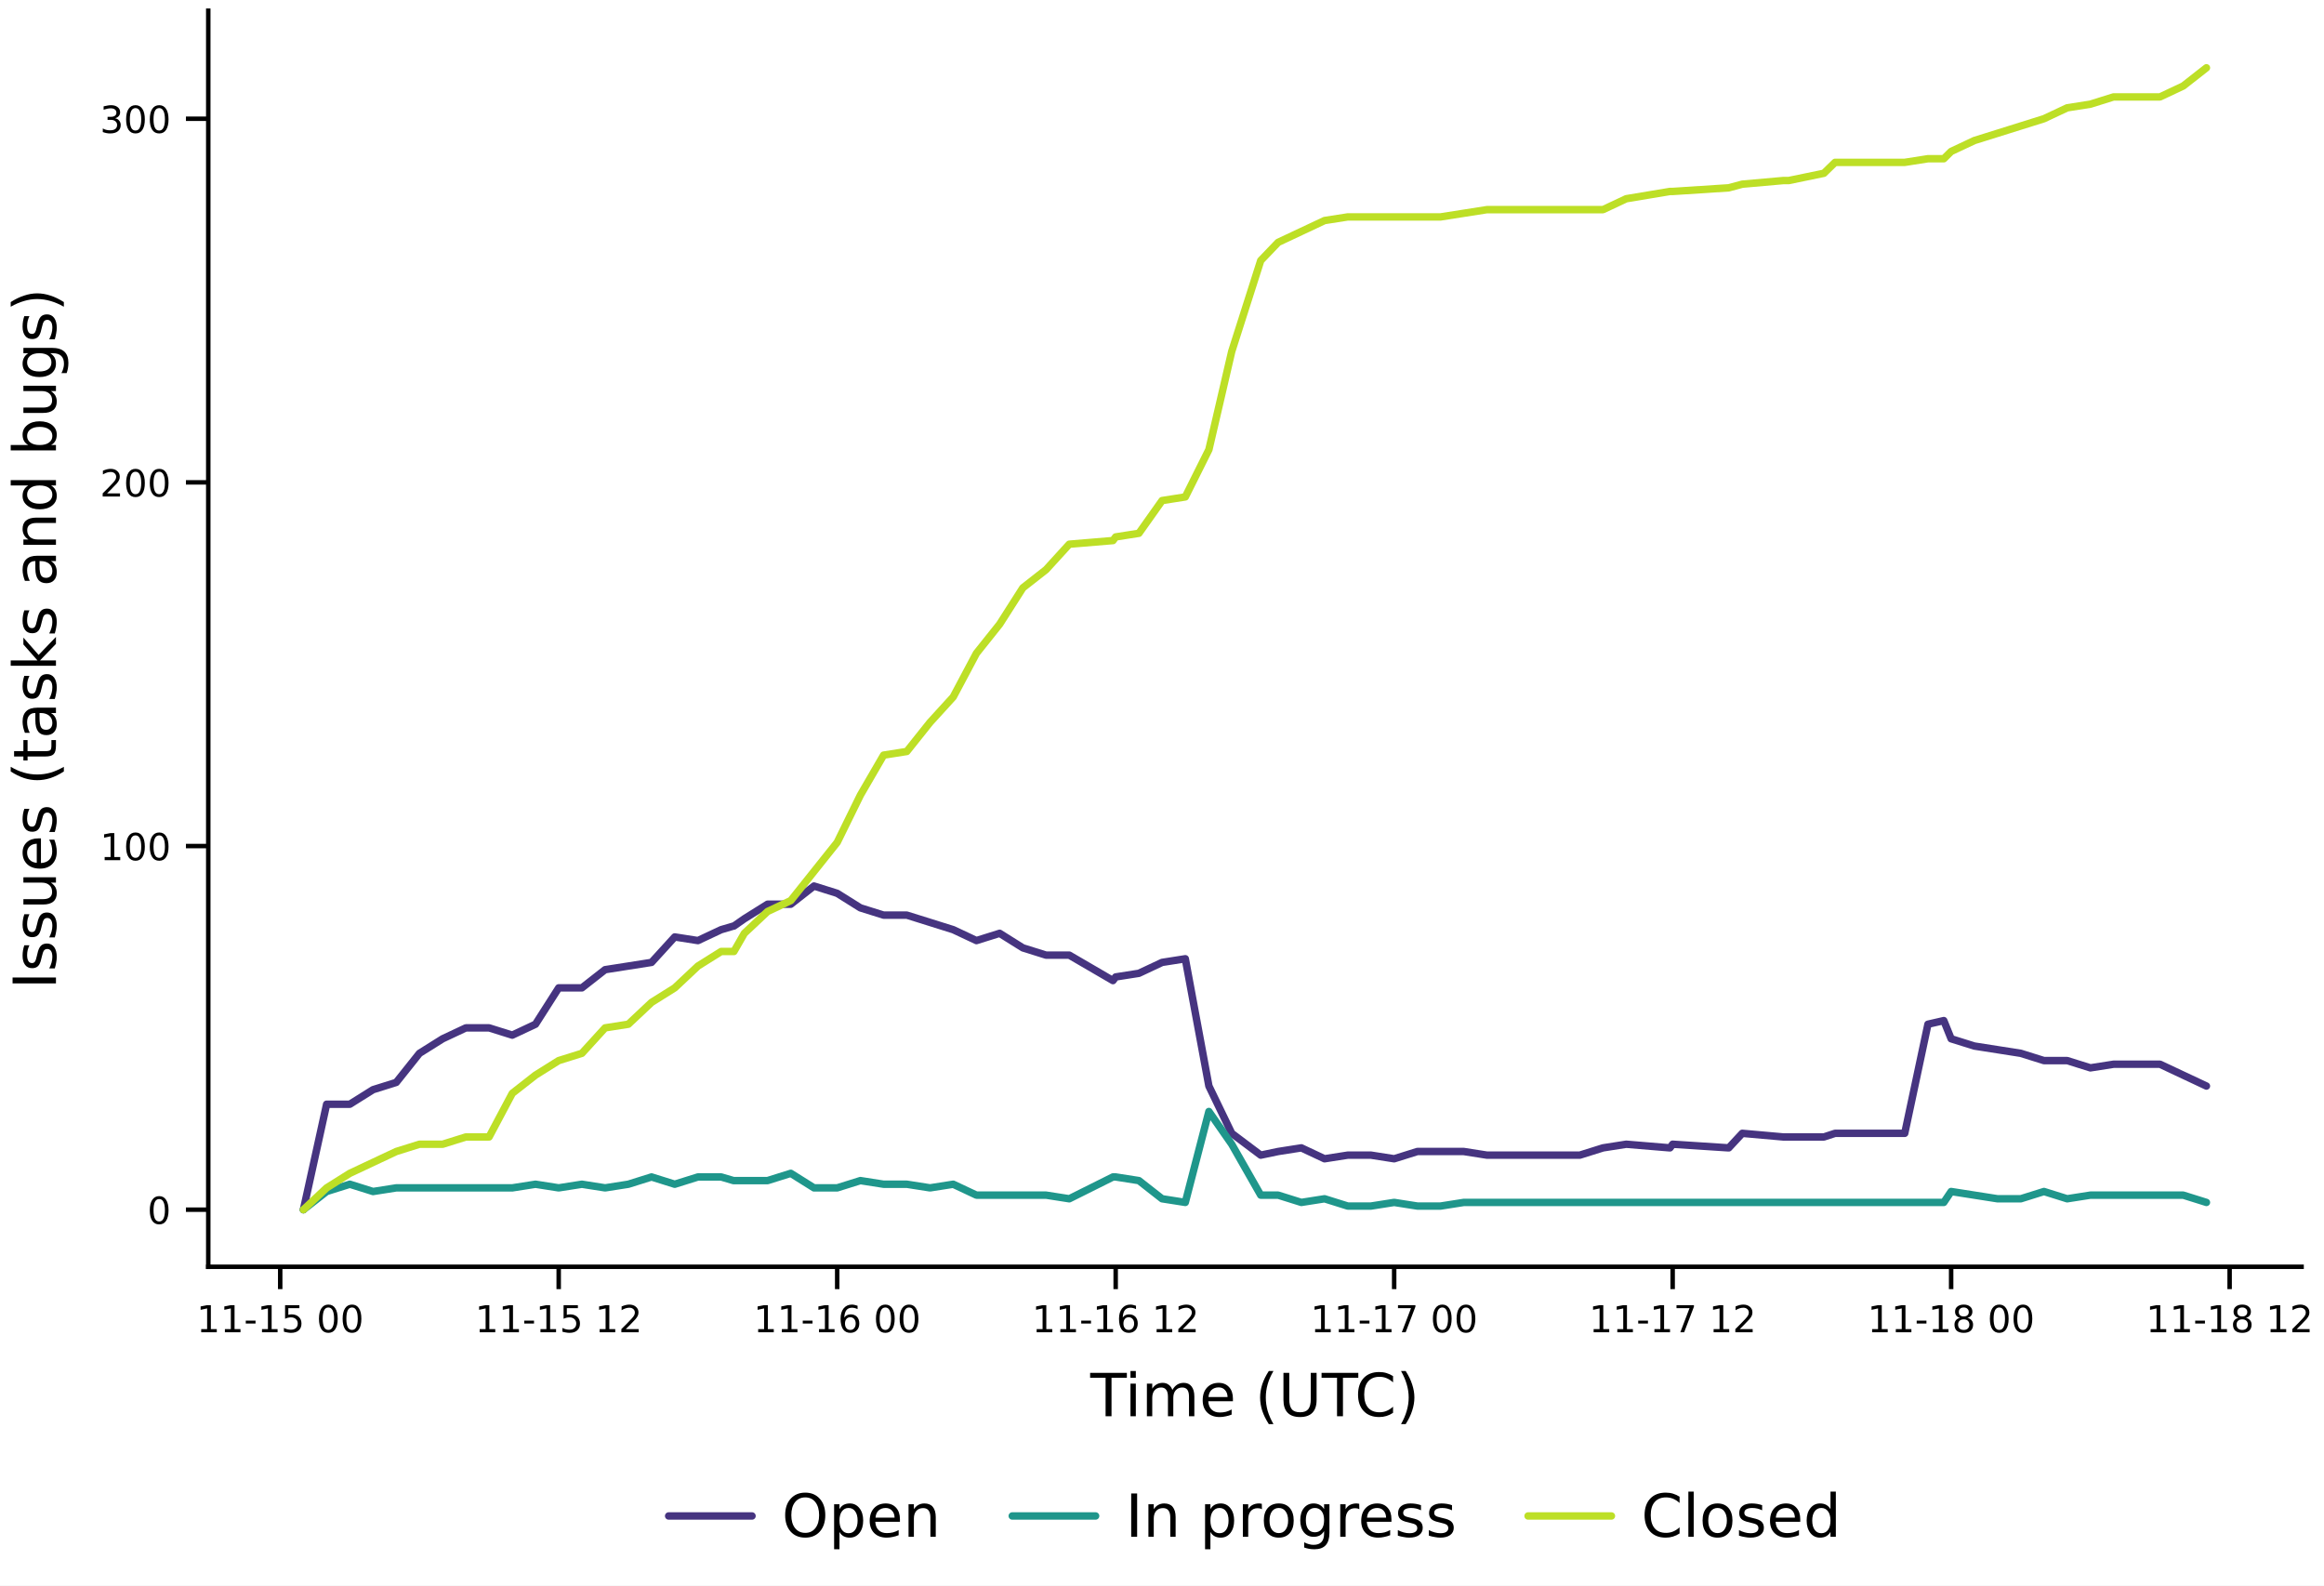
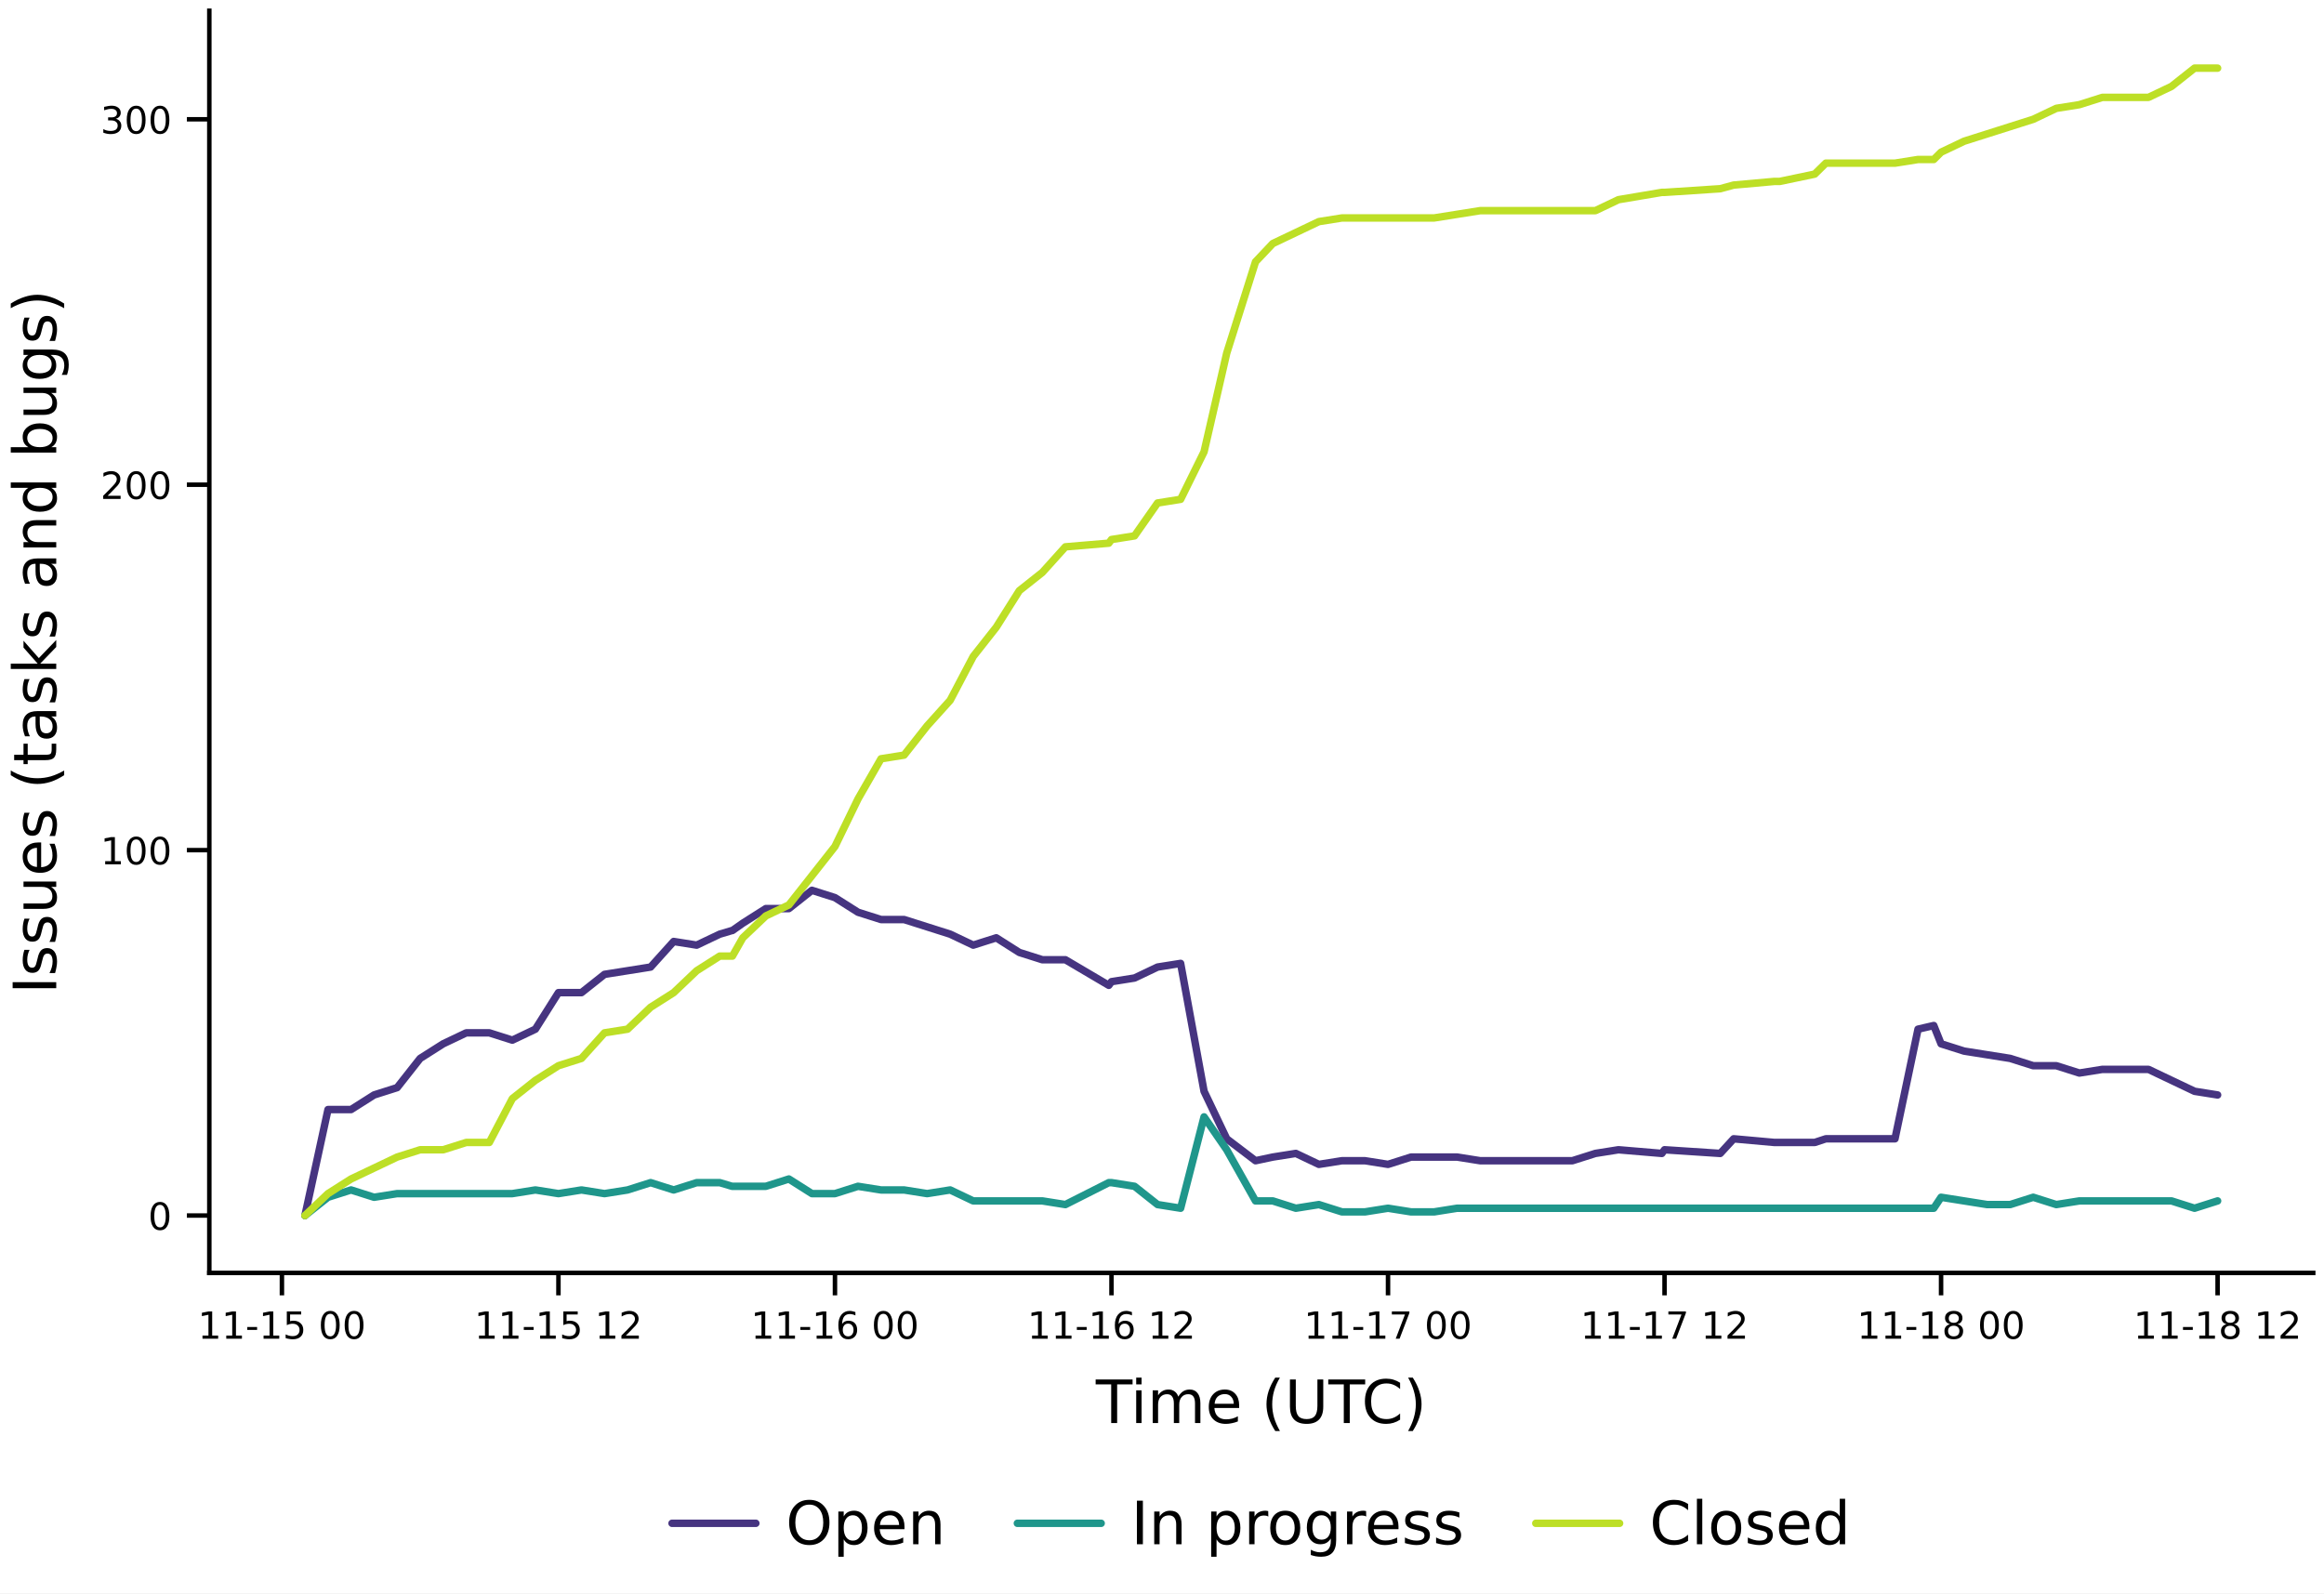
- <svg xmlns="http://www.w3.org/2000/svg" xmlns:xlink="http://www.w3.org/1999/xlink" width="312.269pt" height="213.046pt" viewBox="0 0 312.269 213.046" version="1.1">
+ <svg xmlns="http://www.w3.org/2000/svg" xmlns:xlink="http://www.w3.org/1999/xlink" width="310.696pt" height="213.046pt" viewBox="0 0 310.696 213.046" version="1.1">
  <defs>
    <style type="text/css">*{stroke-linejoin: round; stroke-linecap: butt}</style>
  </defs>
  <g id="figure_1">
    <g id="patch_1">
-       <path d="M 0 213.046  L 312.269 213.046  L 312.269 0  L 0 0  z " style="fill: #ffffff" />
+       <path d="M -0 213.046  L 310.696 213.046  L 310.696 0  L -0 0  z " style="fill: #ffffff" />
    </g>
    <g id="axes_1">
      <g id="patch_2">
        <path d="M 27.984 170.203  L 309.256 170.203  L 309.256 1.44  L 27.984 1.44  z " style="fill: #ffffff" />
      </g>
      <g id="matplotlib.axis_1">
        <g id="xtick_1">
          <g id="line2d_1">
            <defs>
-               <path id="mc7b40de007" d="M 0 0  L 0 3  " style="stroke: #000000; stroke-width: 0.6" />
+               <path id="m14802eab59" d="M 0 0  L 0 3  " style="stroke: #000000; stroke-width: 0.6" />
            </defs>
            <g>
-               <use xlink:href="#mc7b40de007" x="37.651" y="170.203" style="stroke: #000000; stroke-width: 0.6" />
+               <use xlink:href="#m14802eab59" x="37.689" y="170.203" style="stroke: #000000; stroke-width: 0.6" />
            </g>
          </g>
          <g id="text_1">
-             <text style="font-size: 5px; font-family: 'DejaVu Sans', sans-serif; text-anchor: middle" x="37.651" y="179.002" transform="rotate(-0 37.65113 179.0017)">11-15 00</text>
+             <text style="font-size: 5px; font-family: 'DejaVu Sans', sans-serif; text-anchor: middle" x="37.689" y="179.002" transform="rotate(-0 37.6887 179.0017)">11-15 00</text>
          </g>
        </g>
        <g id="xtick_2">
          <g id="line2d_2">
            <g>
-               <use xlink:href="#mc7b40de007" x="75.071" y="170.203" style="stroke: #000000; stroke-width: 0.6" />
+               <use xlink:href="#m14802eab59" x="74.658" y="170.203" style="stroke: #000000; stroke-width: 0.6" />
            </g>
          </g>
          <g id="text_2">
-             <text style="font-size: 5px; font-family: 'DejaVu Sans', sans-serif; text-anchor: middle" x="75.071" y="179.002" transform="rotate(-0 75.07084 179.0017)">11-15 12</text>
+             <text style="font-size: 5px; font-family: 'DejaVu Sans', sans-serif; text-anchor: middle" x="74.658" y="179.002" transform="rotate(-0 74.65757 179.0017)">11-15 12</text>
          </g>
        </g>
        <g id="xtick_3">
          <g id="line2d_3">
            <g>
-               <use xlink:href="#mc7b40de007" x="112.491" y="170.203" style="stroke: #000000; stroke-width: 0.6" />
+               <use xlink:href="#m14802eab59" x="111.626" y="170.203" style="stroke: #000000; stroke-width: 0.6" />
            </g>
          </g>
          <g id="text_3">
-             <text style="font-size: 5px; font-family: 'DejaVu Sans', sans-serif; text-anchor: middle" x="112.491" y="179.002" transform="rotate(-0 112.4905 179.0017)">11-16 00</text>
+             <text style="font-size: 5px; font-family: 'DejaVu Sans', sans-serif; text-anchor: middle" x="111.626" y="179.002" transform="rotate(-0 111.6264 179.0017)">11-16 00</text>
          </g>
        </g>
        <g id="xtick_4">
          <g id="line2d_4">
            <g>
-               <use xlink:href="#mc7b40de007" x="149.91" y="170.203" style="stroke: #000000; stroke-width: 0.6" />
+               <use xlink:href="#m14802eab59" x="148.595" y="170.203" style="stroke: #000000; stroke-width: 0.6" />
            </g>
          </g>
          <g id="text_4">
-             <text style="font-size: 5px; font-family: 'DejaVu Sans', sans-serif; text-anchor: middle" x="149.91" y="179.002" transform="rotate(-0 149.9102 179.0017)">11-16 12</text>
+             <text style="font-size: 5px; font-family: 'DejaVu Sans', sans-serif; text-anchor: middle" x="148.595" y="179.002" transform="rotate(-0 148.5953 179.0017)">11-16 12</text>
          </g>
        </g>
        <g id="xtick_5">
          <g id="line2d_5">
            <g>
-               <use xlink:href="#mc7b40de007" x="187.33" y="170.203" style="stroke: #000000; stroke-width: 0.6" />
+               <use xlink:href="#m14802eab59" x="185.564" y="170.203" style="stroke: #000000; stroke-width: 0.6" />
            </g>
          </g>
          <g id="text_5">
-             <text style="font-size: 5px; font-family: 'DejaVu Sans', sans-serif; text-anchor: middle" x="187.33" y="179.002" transform="rotate(-0 187.3299 179.0017)">11-17 00</text>
+             <text style="font-size: 5px; font-family: 'DejaVu Sans', sans-serif; text-anchor: middle" x="185.564" y="179.002" transform="rotate(-0 185.5642 179.0017)">11-17 00</text>
          </g>
        </g>
        <g id="xtick_6">
          <g id="line2d_6">
            <g>
-               <use xlink:href="#mc7b40de007" x="224.75" y="170.203" style="stroke: #000000; stroke-width: 0.6" />
+               <use xlink:href="#m14802eab59" x="222.533" y="170.203" style="stroke: #000000; stroke-width: 0.6" />
            </g>
          </g>
          <g id="text_6">
-             <text style="font-size: 5px; font-family: 'DejaVu Sans', sans-serif; text-anchor: middle" x="224.75" y="179.002" transform="rotate(-0 224.7497 179.0017)">11-17 12</text>
+             <text style="font-size: 5px; font-family: 'DejaVu Sans', sans-serif; text-anchor: middle" x="222.533" y="179.002" transform="rotate(-0 222.533 179.0017)">11-17 12</text>
          </g>
        </g>
        <g id="xtick_7">
          <g id="line2d_7">
            <g>
-               <use xlink:href="#mc7b40de007" x="262.169" y="170.203" style="stroke: #000000; stroke-width: 0.6" />
+               <use xlink:href="#m14802eab59" x="259.502" y="170.203" style="stroke: #000000; stroke-width: 0.6" />
            </g>
          </g>
          <g id="text_7">
-             <text style="font-size: 5px; font-family: 'DejaVu Sans', sans-serif; text-anchor: middle" x="262.169" y="179.002" transform="rotate(-0 262.1694 179.0017)">11-18 00</text>
+             <text style="font-size: 5px; font-family: 'DejaVu Sans', sans-serif; text-anchor: middle" x="259.502" y="179.002" transform="rotate(-0 259.5019 179.0017)">11-18 00</text>
          </g>
        </g>
        <g id="xtick_8">
          <g id="line2d_8">
            <g>
-               <use xlink:href="#mc7b40de007" x="299.589" y="170.203" style="stroke: #000000; stroke-width: 0.6" />
+               <use xlink:href="#m14802eab59" x="296.471" y="170.203" style="stroke: #000000; stroke-width: 0.6" />
            </g>
          </g>
          <g id="text_8">
-             <text style="font-size: 5px; font-family: 'DejaVu Sans', sans-serif; text-anchor: middle" x="299.589" y="179.002" transform="rotate(-0 299.5891 179.0017)">11-18 12</text>
+             <text style="font-size: 5px; font-family: 'DejaVu Sans', sans-serif; text-anchor: middle" x="296.471" y="179.002" transform="rotate(-0 296.4708 179.0017)">11-18 12</text>
          </g>
        </g>
        <g id="text_9">
          <text style="font-size: 8px; font-family: 'DejaVu Sans', sans-serif; text-anchor: middle" x="168.62" y="190.282" transform="rotate(-0 168.6201 190.2816)">Time (UTC)</text>
        </g>
      </g>
      <g id="matplotlib.axis_2">
        <g id="ytick_1">
          <g id="line2d_9">
            <defs>
-               <path id="m0cc67293a7" d="M 0 0  L -3 0  " style="stroke: #000000; stroke-width: 0.6" />
+               <path id="m3f45ee5404" d="M 0 0  L -3 0  " style="stroke: #000000; stroke-width: 0.6" />
            </defs>
            <g>
-               <use xlink:href="#m0cc67293a7" x="27.984" y="162.532" style="stroke: #000000; stroke-width: 0.6" />
+               <use xlink:href="#m3f45ee5404" x="27.984" y="162.532" style="stroke: #000000; stroke-width: 0.6" />
            </g>
          </g>
          <g id="text_10">
            <text style="font-size: 5px; font-family: 'DejaVu Sans', sans-serif; text-anchor: end" x="22.984" y="164.431" transform="rotate(-0 22.98438 164.4312)">0</text>
          </g>
        </g>
        <g id="ytick_2">
          <g id="line2d_10">
            <g>
-               <use xlink:href="#m0cc67293a7" x="27.984" y="113.672" style="stroke: #000000; stroke-width: 0.6" />
+               <use xlink:href="#m3f45ee5404" x="27.984" y="113.672" style="stroke: #000000; stroke-width: 0.6" />
            </g>
          </g>
          <g id="text_11">
            <text style="font-size: 5px; font-family: 'DejaVu Sans', sans-serif; text-anchor: end" x="22.984" y="115.571" transform="rotate(-0 22.98438 115.5711)">100</text>
          </g>
        </g>
        <g id="ytick_3">
          <g id="line2d_11">
            <g>
-               <use xlink:href="#m0cc67293a7" x="27.984" y="64.812" style="stroke: #000000; stroke-width: 0.6" />
+               <use xlink:href="#m3f45ee5404" x="27.984" y="64.812" style="stroke: #000000; stroke-width: 0.6" />
            </g>
          </g>
          <g id="text_12">
            <text style="font-size: 5px; font-family: 'DejaVu Sans', sans-serif; text-anchor: end" x="22.984" y="66.711" transform="rotate(-0 22.98438 66.71099)">200</text>
          </g>
        </g>
        <g id="ytick_4">
          <g id="line2d_12">
            <g>
-               <use xlink:href="#m0cc67293a7" x="27.984" y="15.951" style="stroke: #000000; stroke-width: 0.6" />
+               <use xlink:href="#m3f45ee5404" x="27.984" y="15.951" style="stroke: #000000; stroke-width: 0.6" />
            </g>
          </g>
          <g id="text_13">
            <text style="font-size: 5px; font-family: 'DejaVu Sans', sans-serif; text-anchor: end" x="22.984" y="17.851" transform="rotate(-0 22.98438 17.85087)">300</text>
          </g>
        </g>
        <g id="text_14">
          <text style="font-size: 8px; font-family: 'DejaVu Sans', sans-serif; text-anchor: middle" x="7.519" y="85.821" transform="rotate(-90 7.51875 85.82143)">Issues (tasks and bugs)</text>
        </g>
      </g>
      <g id="line2d_13">
-         <path d="M 40.769 162.532  L 43.888 148.362  L 47.006 148.362  L 50.124 146.408  L 53.243 145.431  L 56.361 141.522  L 59.479 139.568  L 62.598 138.102  L 65.716 138.102  L 68.834 139.079  L 71.953 137.613  L 75.071 132.727  L 78.189 132.727  L 81.307 130.284  L 84.426 129.796  L 87.544 129.307  L 90.662 125.887  L 93.781 126.375  L 96.899 124.91  L 98.562 124.421  L 98.614 124.421  L 100.017 123.444  L 103.136 121.489  L 106.254 121.489  L 109.372 119.046  L 112.491 120.024  L 115.609 121.978  L 118.727 122.955  L 121.845 122.955  L 124.964 123.932  L 128.082 124.91  L 131.2 126.375  L 134.319 125.398  L 137.437 127.353  L 140.555 128.33  L 143.674 128.33  L 149.546 131.75  L 149.91 131.261  L 153.029 130.773  L 156.147 129.307  L 159.265 128.818  L 162.435 145.919  L 165.502 152.271  L 169.4 155.203  L 171.738 154.714  L 174.857 154.226  L 177.975 155.691  L 181.093 155.203  L 184.212 155.203  L 187.33 155.691  L 190.448 154.714  L 193.567 154.714  L 196.685 154.714  L 199.803 155.203  L 202.921 155.203  L 206.04 155.203  L 209.158 155.203  L 212.276 155.203  L 215.395 154.226  L 218.513 153.737  L 224.386 154.226  L 224.75 153.737  L 232.286 154.226  L 234.105 152.271  L 239.614 152.76  L 240.341 152.76  L 245.071 152.76  L 246.578 152.271  L 249.696 152.271  L 252.814 152.271  L 255.933 152.271  L 259.051 137.613  L 261.182 137.125  L 262.169 139.568  L 265.288 140.545  L 268.406 141.033  L 271.524 141.522  L 274.643 142.499  L 277.761 142.499  L 280.879 143.476  L 283.998 142.988  L 287.116 142.988  L 290.234 142.988  L 293.352 144.454  L 296.471 145.919  " clip-path="url(#pa328d14265)" style="fill: none; stroke: #463480; stroke-linecap: round" />
+         <path d="M 40.769 162.532  L 43.85 148.362  L 46.931 148.362  L 50.012 146.408  L 53.092 145.431  L 56.173 141.522  L 59.254 139.568  L 62.335 138.102  L 65.415 138.102  L 68.496 139.079  L 71.577 137.613  L 74.658 132.727  L 77.738 132.727  L 80.819 130.284  L 83.9 129.796  L 86.981 129.307  L 90.061 125.887  L 93.142 126.375  L 96.223 124.91  L 97.866 124.421  L 97.917 124.421  L 99.303 123.444  L 102.384 121.489  L 105.465 121.489  L 108.546 119.046  L 111.626 120.024  L 114.707 121.978  L 117.788 122.955  L 120.869 122.955  L 123.949 123.932  L 127.03 124.91  L 130.111 126.375  L 133.192 125.398  L 136.272 127.353  L 139.353 128.33  L 142.434 128.33  L 148.236 131.75  L 148.595 131.261  L 151.676 130.773  L 154.757 129.307  L 157.838 128.818  L 160.97 145.919  L 163.999 152.271  L 167.85 155.203  L 170.16 154.714  L 173.241 154.226  L 176.322 155.691  L 179.403 155.203  L 182.483 155.203  L 185.564 155.691  L 188.645 154.714  L 191.726 154.714  L 194.806 154.714  L 197.887 155.203  L 200.968 155.203  L 204.049 155.203  L 207.129 155.203  L 210.21 155.203  L 213.291 154.226  L 216.372 153.737  L 222.174 154.226  L 222.533 153.737  L 229.978 154.226  L 231.775 152.271  L 237.218 152.76  L 237.937 152.76  L 242.609 152.76  L 244.098 152.271  L 247.179 152.271  L 250.26 152.271  L 253.34 152.271  L 256.421 137.613  L 258.526 137.125  L 259.502 139.568  L 262.583 140.545  L 265.663 141.033  L 268.744 141.522  L 271.825 142.499  L 274.906 142.499  L 277.986 143.476  L 281.067 142.988  L 284.148 142.988  L 287.229 142.988  L 290.309 144.454  L 293.39 145.919  L 296.471 146.408  " clip-path="url(#p7abdc86e6b)" style="fill: none; stroke: #463480; stroke-linecap: round" />
      </g>
      <g id="line2d_14">
-         <path d="M 40.769 162.532  L 43.888 160.089  L 47.006 159.112  L 50.124 160.089  L 53.243 159.6  L 56.361 159.6  L 59.479 159.6  L 62.598 159.6  L 65.716 159.6  L 68.834 159.6  L 71.953 159.112  L 75.071 159.6  L 78.189 159.112  L 81.307 159.6  L 84.426 159.112  L 87.544 158.134  L 90.662 159.112  L 93.781 158.134  L 96.899 158.134  L 98.562 158.623  L 98.614 158.623  L 100.017 158.623  L 103.136 158.623  L 106.254 157.646  L 109.372 159.6  L 112.491 159.6  L 115.609 158.623  L 118.727 159.112  L 121.845 159.112  L 124.964 159.6  L 128.082 159.112  L 131.2 160.577  L 134.319 160.577  L 137.437 160.577  L 140.555 160.577  L 143.674 161.066  L 149.546 158.134  L 149.91 158.134  L 153.029 158.623  L 156.147 161.066  L 159.265 161.555  L 162.435 149.34  L 165.502 153.737  L 169.4 160.577  L 171.738 160.577  L 174.857 161.555  L 177.975 161.066  L 181.093 162.043  L 184.212 162.043  L 187.33 161.555  L 190.448 162.043  L 193.567 162.043  L 196.685 161.555  L 199.803 161.555  L 202.921 161.555  L 206.04 161.555  L 209.158 161.555  L 212.276 161.555  L 215.395 161.555  L 218.513 161.555  L 224.386 161.555  L 224.75 161.555  L 232.286 161.555  L 234.105 161.555  L 239.614 161.555  L 240.341 161.555  L 245.071 161.555  L 246.578 161.555  L 249.696 161.555  L 252.814 161.555  L 255.933 161.555  L 259.051 161.555  L 261.182 161.555  L 262.169 160.089  L 265.288 160.577  L 268.406 161.066  L 271.524 161.066  L 274.643 160.089  L 277.761 161.066  L 280.879 160.577  L 283.998 160.577  L 287.116 160.577  L 290.234 160.577  L 293.352 160.577  L 296.471 161.555  " clip-path="url(#pa328d14265)" style="fill: none; stroke: #1f968b; stroke-linecap: round" />
+         <path d="M 40.769 162.532  L 43.85 160.089  L 46.931 159.112  L 50.012 160.089  L 53.092 159.6  L 56.173 159.6  L 59.254 159.6  L 62.335 159.6  L 65.415 159.6  L 68.496 159.6  L 71.577 159.112  L 74.658 159.6  L 77.738 159.112  L 80.819 159.6  L 83.9 159.112  L 86.981 158.134  L 90.061 159.112  L 93.142 158.134  L 96.223 158.134  L 97.866 158.623  L 97.917 158.623  L 99.303 158.623  L 102.384 158.623  L 105.465 157.646  L 108.546 159.6  L 111.626 159.6  L 114.707 158.623  L 117.788 159.112  L 120.869 159.112  L 123.949 159.6  L 127.03 159.112  L 130.111 160.577  L 133.192 160.577  L 136.272 160.577  L 139.353 160.577  L 142.434 161.066  L 148.236 158.134  L 148.595 158.134  L 151.676 158.623  L 154.757 161.066  L 157.838 161.555  L 160.97 149.34  L 163.999 153.737  L 167.85 160.577  L 170.16 160.577  L 173.241 161.555  L 176.322 161.066  L 179.403 162.043  L 182.483 162.043  L 185.564 161.555  L 188.645 162.043  L 191.726 162.043  L 194.806 161.555  L 197.887 161.555  L 200.968 161.555  L 204.049 161.555  L 207.129 161.555  L 210.21 161.555  L 213.291 161.555  L 216.372 161.555  L 222.174 161.555  L 222.533 161.555  L 229.978 161.555  L 231.775 161.555  L 237.218 161.555  L 237.937 161.555  L 242.609 161.555  L 244.098 161.555  L 247.179 161.555  L 250.26 161.555  L 253.34 161.555  L 256.421 161.555  L 258.526 161.555  L 259.502 160.089  L 262.583 160.577  L 265.663 161.066  L 268.744 161.066  L 271.825 160.089  L 274.906 161.066  L 277.986 160.577  L 281.067 160.577  L 284.148 160.577  L 287.229 160.577  L 290.309 160.577  L 293.39 161.555  L 296.471 160.577  " clip-path="url(#p7abdc86e6b)" style="fill: none; stroke: #1f968b; stroke-linecap: round" />
      </g>
      <g id="line2d_15">
-         <path d="M 40.769 162.532  L 43.888 159.6  L 47.006 157.646  L 50.124 156.18  L 53.243 154.714  L 56.361 153.737  L 59.479 153.737  L 62.598 152.76  L 65.716 152.76  L 68.834 146.897  L 71.953 144.454  L 75.071 142.499  L 78.189 141.522  L 81.307 138.102  L 84.426 137.613  L 87.544 134.682  L 90.662 132.727  L 93.781 129.796  L 96.899 127.841  L 98.562 127.841  L 98.614 127.841  L 100.017 125.398  L 103.136 122.467  L 106.254 121.001  L 109.372 117.092  L 112.491 113.183  L 115.609 106.831  L 118.727 101.457  L 121.845 100.968  L 124.964 97.059  L 128.082 93.639  L 131.2 87.776  L 134.319 83.867  L 137.437 78.981  L 140.555 76.538  L 143.674 73.118  L 149.546 72.629  L 149.91 72.141  L 153.029 71.652  L 156.147 67.255  L 159.265 66.766  L 162.435 60.414  L 165.502 47.222  L 169.4 35.007  L 171.738 32.564  L 174.857 31.098  L 177.975 29.632  L 181.093 29.144  L 184.212 29.144  L 187.33 29.144  L 190.448 29.144  L 193.567 29.144  L 196.685 28.655  L 199.803 28.166  L 202.921 28.166  L 206.04 28.166  L 209.158 28.166  L 212.276 28.166  L 215.395 28.166  L 218.513 26.701  L 224.386 25.723  L 224.75 25.723  L 232.286 25.235  L 234.105 24.746  L 239.614 24.258  L 240.341 24.258  L 245.071 23.28  L 246.578 21.815  L 249.696 21.815  L 252.814 21.815  L 255.933 21.815  L 259.051 21.326  L 261.182 21.326  L 262.169 20.349  L 265.288 18.883  L 268.406 17.906  L 271.524 16.929  L 274.643 15.951  L 277.761 14.486  L 280.879 13.997  L 283.998 13.02  L 287.116 13.02  L 290.234 13.02  L 293.352 11.554  L 296.471 9.111  " clip-path="url(#pa328d14265)" style="fill: none; stroke: #bddf26; stroke-linecap: round" />
+         <path d="M 40.769 162.532  L 43.85 159.6  L 46.931 157.646  L 50.012 156.18  L 53.092 154.714  L 56.173 153.737  L 59.254 153.737  L 62.335 152.76  L 65.415 152.76  L 68.496 146.897  L 71.577 144.454  L 74.658 142.499  L 77.738 141.522  L 80.819 138.102  L 83.9 137.613  L 86.981 134.682  L 90.061 132.727  L 93.142 129.796  L 96.223 127.841  L 97.866 127.841  L 97.917 127.841  L 99.303 125.398  L 102.384 122.467  L 105.465 121.001  L 108.546 117.092  L 111.626 113.183  L 114.707 106.831  L 117.788 101.457  L 120.869 100.968  L 123.949 97.059  L 127.03 93.639  L 130.111 87.776  L 133.192 83.867  L 136.272 78.981  L 139.353 76.538  L 142.434 73.118  L 148.236 72.629  L 148.595 72.141  L 151.676 71.652  L 154.757 67.255  L 157.838 66.766  L 160.97 60.414  L 163.999 47.222  L 167.85 35.007  L 170.16 32.564  L 173.241 31.098  L 176.322 29.632  L 179.403 29.144  L 182.483 29.144  L 185.564 29.144  L 188.645 29.144  L 191.726 29.144  L 194.806 28.655  L 197.887 28.166  L 200.968 28.166  L 204.049 28.166  L 207.129 28.166  L 210.21 28.166  L 213.291 28.166  L 216.372 26.701  L 222.174 25.723  L 222.533 25.723  L 229.978 25.235  L 231.775 24.746  L 237.218 24.258  L 237.937 24.258  L 242.609 23.28  L 244.098 21.815  L 247.179 21.815  L 250.26 21.815  L 253.34 21.815  L 256.421 21.326  L 258.526 21.326  L 259.502 20.349  L 262.583 18.883  L 265.663 17.906  L 268.744 16.929  L 271.825 15.951  L 274.906 14.486  L 277.986 13.997  L 281.067 13.02  L 284.148 13.02  L 287.229 13.02  L 290.309 11.554  L 293.39 9.111  L 296.471 9.111  " clip-path="url(#p7abdc86e6b)" style="fill: none; stroke: #bddf26; stroke-linecap: round" />
      </g>
      <g id="patch_3">
        <path d="M 27.984 170.203  L 27.984 1.44  " style="fill: none; stroke: #000000; stroke-width: 0.6; stroke-linejoin: miter; stroke-linecap: square" />
      </g>
      <g id="patch_4">
        <path d="M 27.984 170.203  L 309.256 170.203  " style="fill: none; stroke: #000000; stroke-width: 0.6; stroke-linejoin: miter; stroke-linecap: square" />
      </g>
      <g id="legend_1">
        <g id="line2d_16">
          <path d="M 89.846 203.684  L 95.446 203.684  L 101.046 203.684  " style="fill: none; stroke: #463480; stroke-linecap: round" />
        </g>
        <g id="text_15">
          <text style="font-size: 8px; font-family: 'DejaVu Sans', sans-serif; text-anchor: start" x="105.046" y="206.484" transform="rotate(-0 105.0457 206.4837)">Open</text>
        </g>
        <g id="line2d_17">
          <path d="M 136.014 203.684  L 141.614 203.684  L 147.214 203.684  " style="fill: none; stroke: #1f968b; stroke-linecap: round" />
        </g>
        <g id="text_16">
          <text style="font-size: 8px; font-family: 'DejaVu Sans', sans-serif; text-anchor: start" x="151.214" y="206.484" transform="rotate(-0 151.2145 206.4837)">In progress</text>
        </g>
        <g id="line2d_18">
          <path d="M 205.322 203.684  L 210.922 203.684  L 216.522 203.684  " style="fill: none; stroke: #bddf26; stroke-linecap: round" />
        </g>
        <g id="text_17">
          <text style="font-size: 8px; font-family: 'DejaVu Sans', sans-serif; text-anchor: start" x="220.522" y="206.484" transform="rotate(-0 220.522 206.4837)">Closed</text>
        </g>
      </g>
    </g>
  </g>
  <defs>
-     <clipPath id="pa328d14265">
+     <clipPath id="p7abdc86e6b">
      <rect x="27.984" y="1.44" width="281.271" height="168.763" />
    </clipPath>
  </defs>
</svg>
